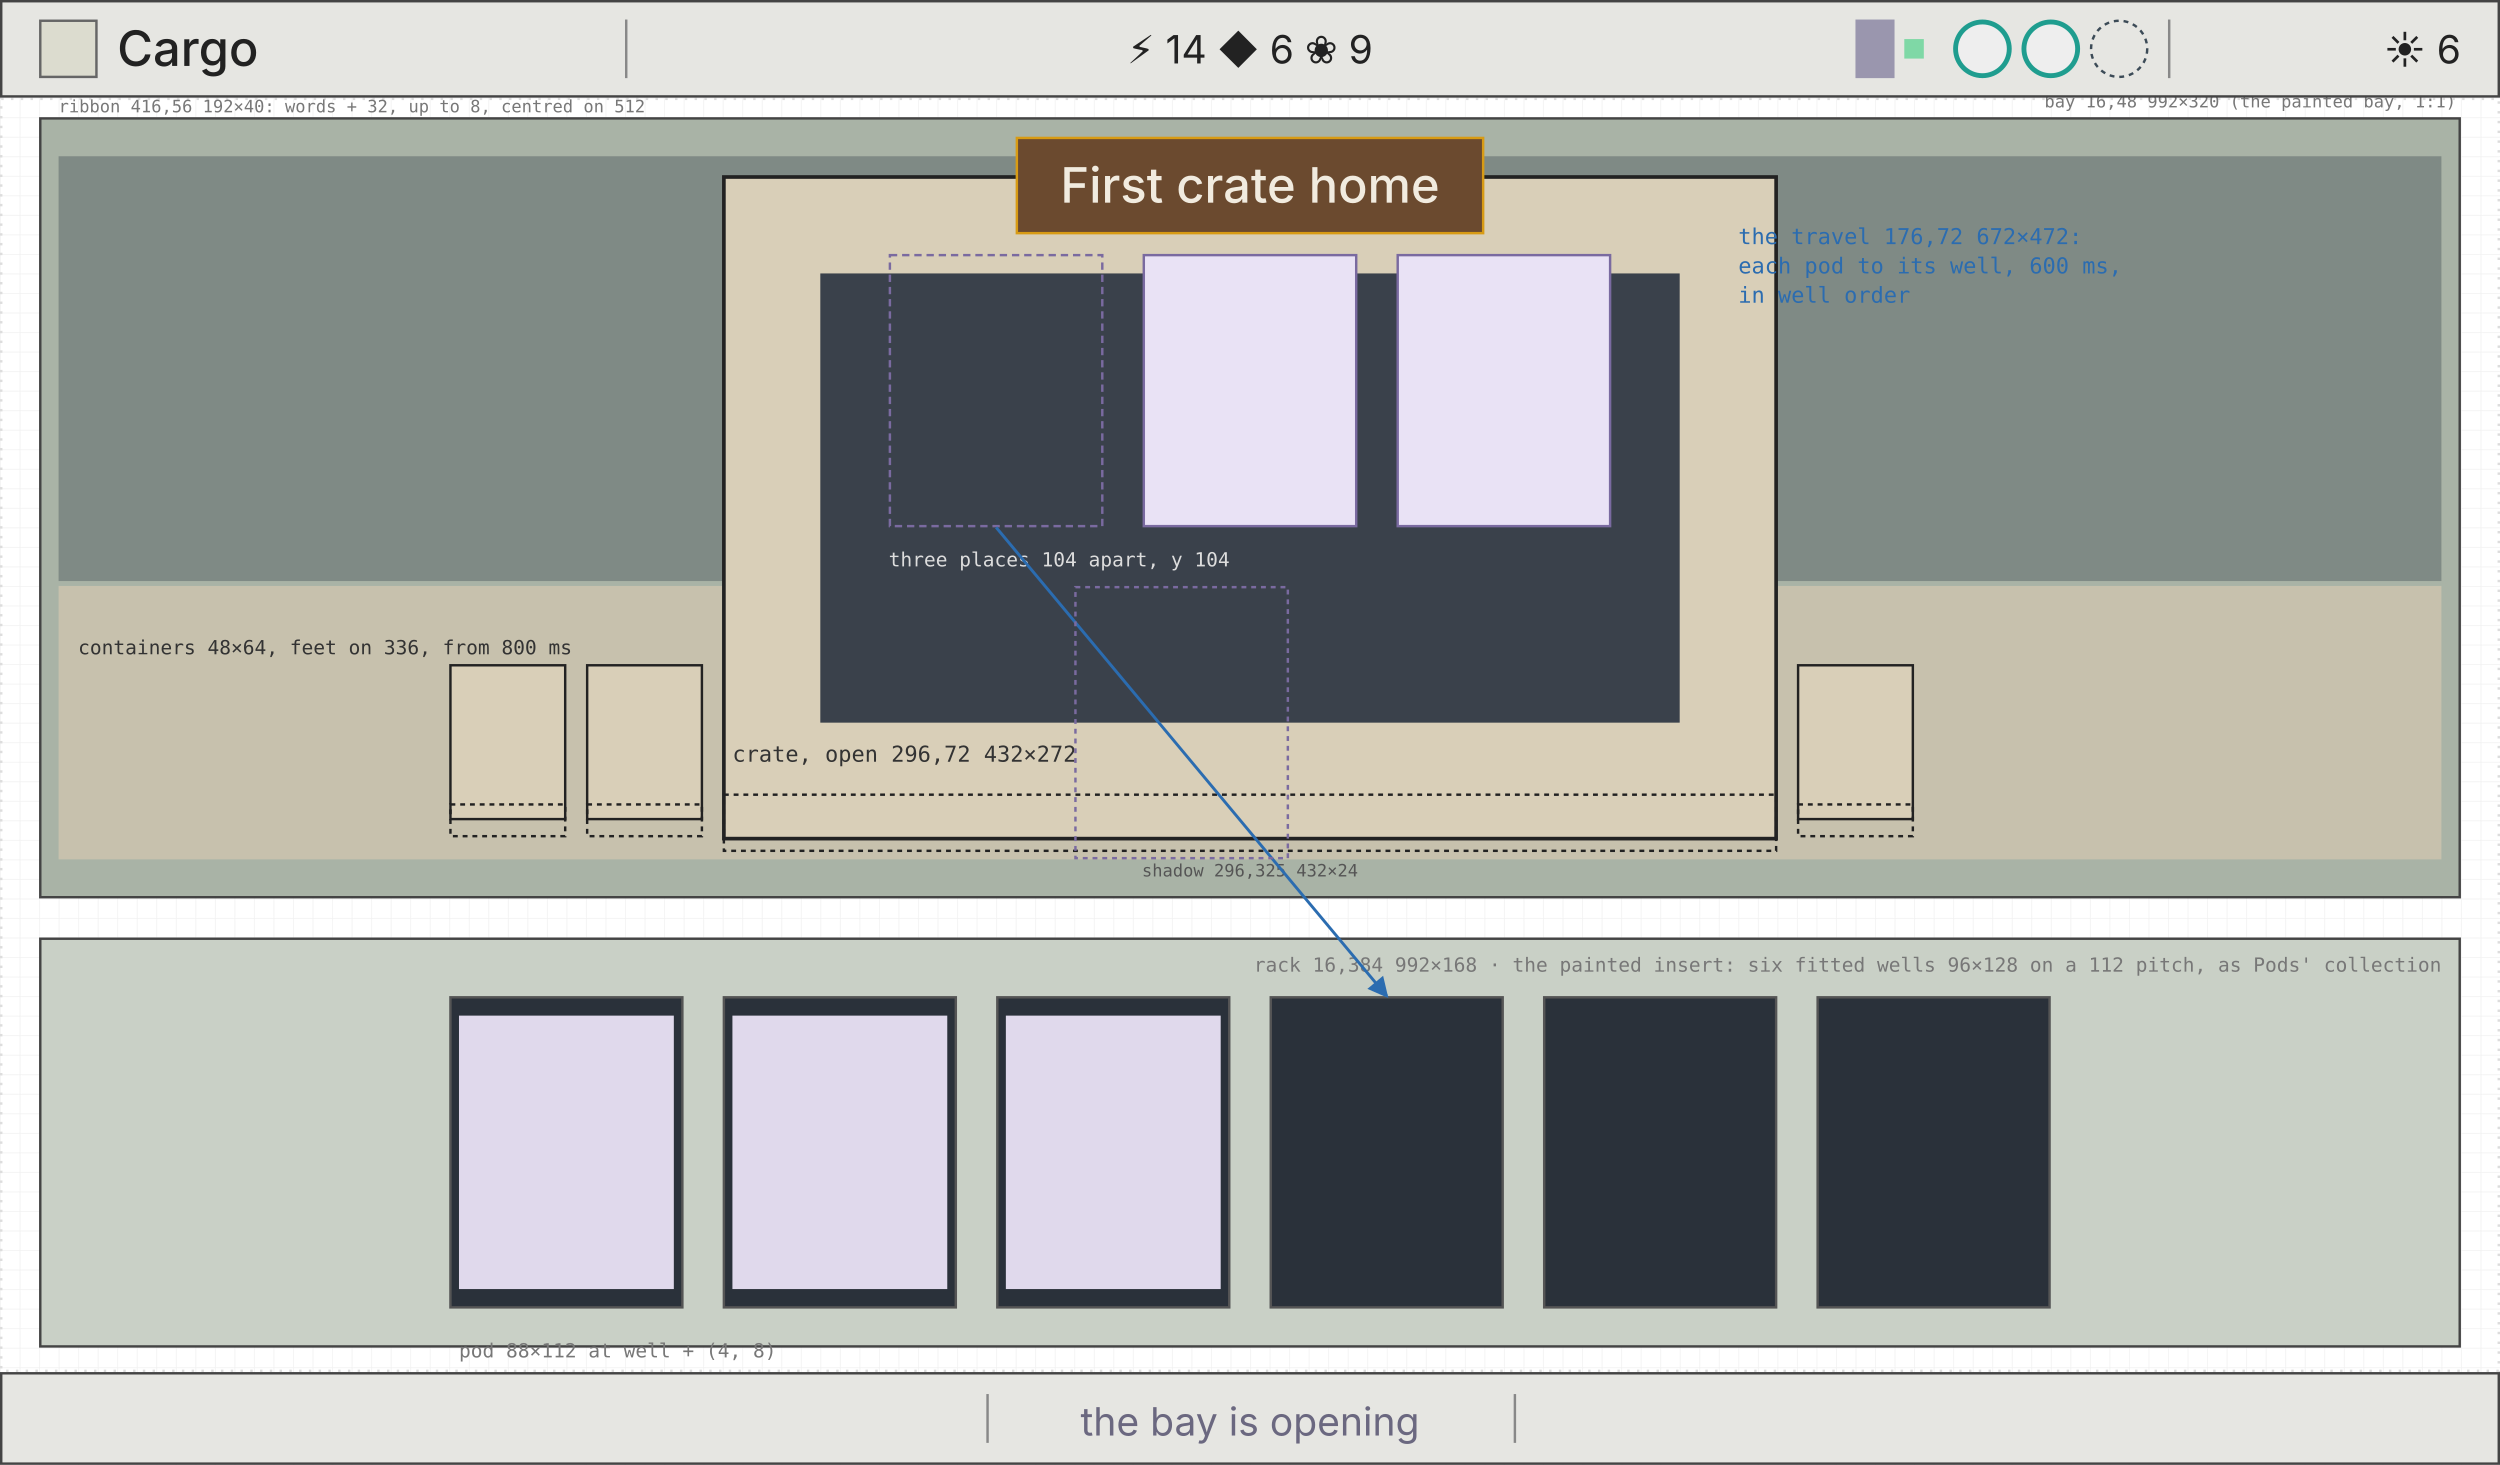
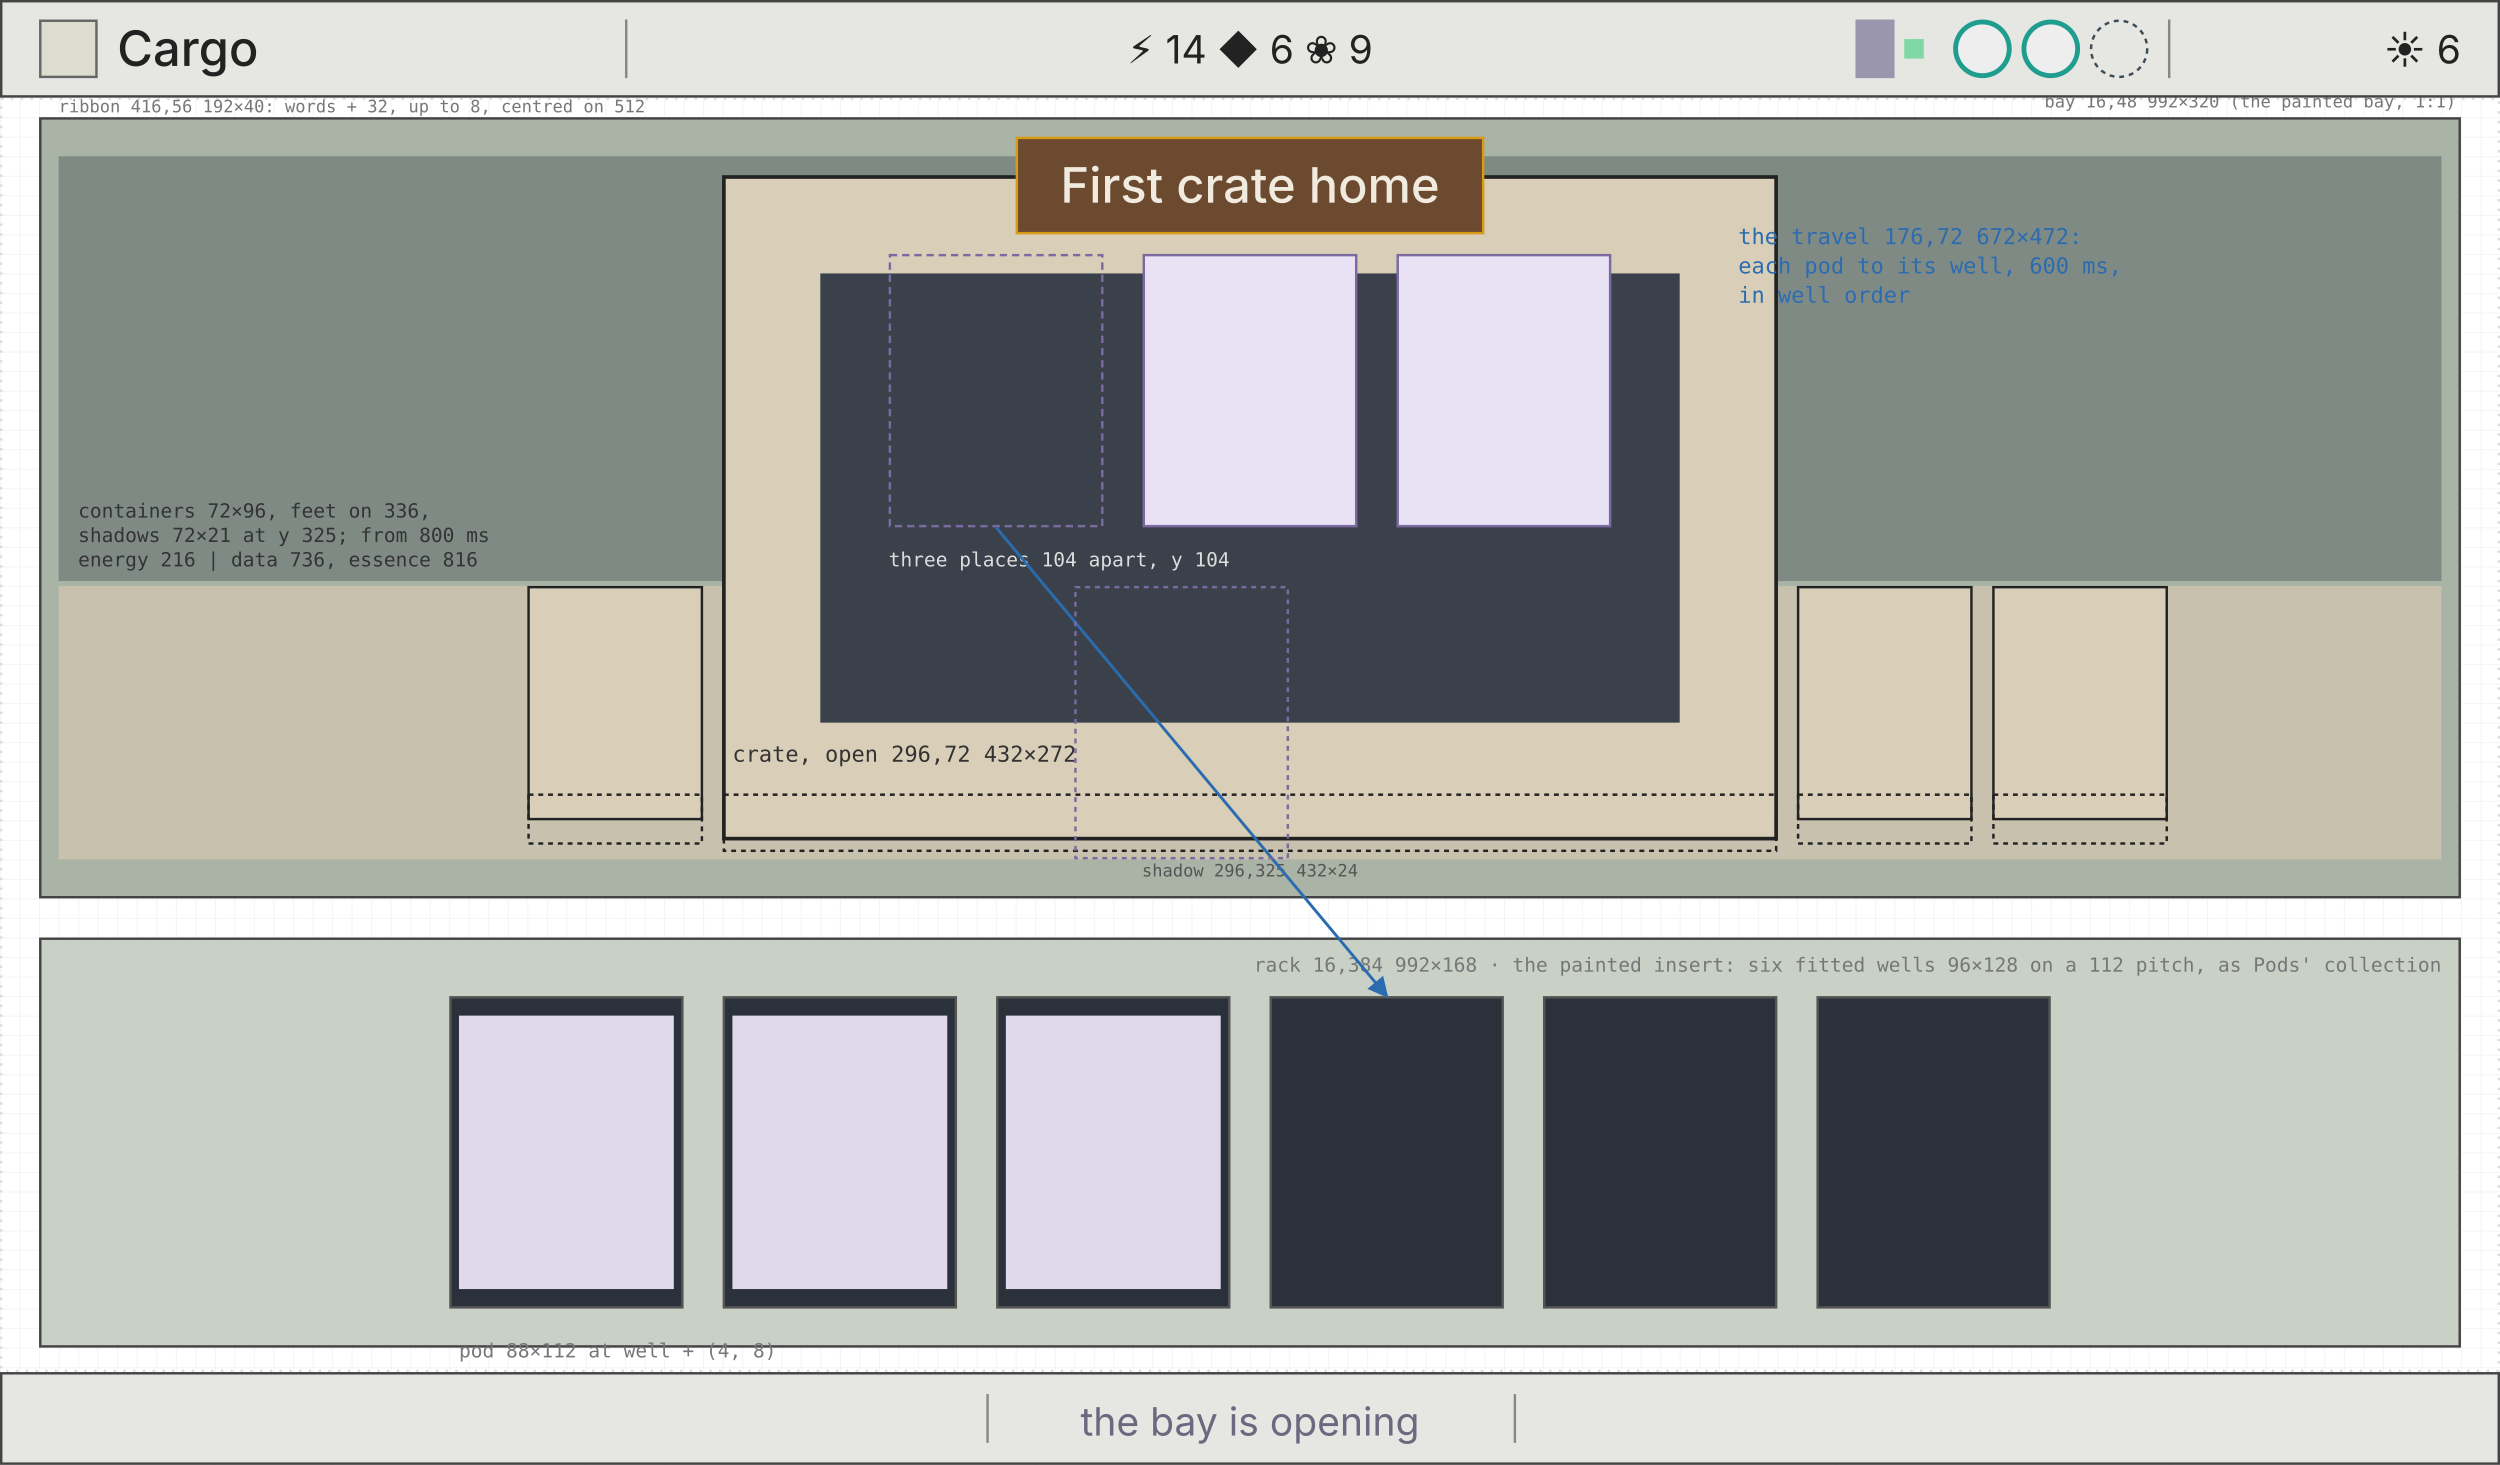
<svg xmlns="http://www.w3.org/2000/svg" viewBox="0 0 1024 600" width="1024" height="600" font-family="Inter, sans-serif">
  <defs>
    <pattern id="g8" width="8" height="8" patternUnits="userSpaceOnUse">
      <path d="M8 0H0V8" fill="none" stroke="#efefef" stroke-width="0.5" />
    </pattern>
    <marker id="ah" viewBox="0 0 8 8" refX="7" refY="4" markerWidth="7" markerHeight="7" orient="auto">
      <path d="M0 0L8 4L0 8z" fill="#2b6cb0" />
    </marker>
  </defs>
  <rect width="1024" height="600" fill="#ffffff" />
  <rect width="1024" height="600" fill="url(#g8)" />
  <rect x="0.5" y="40.5" width="1023" height="521" fill="none" stroke="#ddd" stroke-width="1" stroke-dasharray="1 3" />
  <rect x="16.5" y="48.5" width="991" height="319" fill="#a9b3a6" stroke="#444" stroke-width="1" />
  <text x="1006" y="44" font-size="7" fill="#777" text-anchor="end" font-family="DejaVu Sans Mono, ui-monospace, monospace">bay 16,48 992×320 (the painted bay, 1:1)</text>
  <path d="M24 64h976v174h-976z" fill="#7f8a85" />
  <path d="M24 240h976v112h-976z" fill="#c7c1ad" />
  <rect x="296.5" y="72.5" width="431" height="271" fill="#d9cfb8" stroke="#222" stroke-width="1.5" />
  <path d="M336 112h352v184h-352z" fill="#3a414b" />
  <text x="300" y="312" font-size="9" fill="#333" font-family="DejaVu Sans Mono, ui-monospace, monospace">crate, open 296,72 432×272</text>
  <rect x="296.5" y="325.5" width="431" height="23" fill="none" stroke="#222" stroke-width="1" stroke-dasharray="2 2" />
  <text x="512" y="359" font-size="7" fill="#555" text-anchor="middle" font-family="DejaVu Sans Mono, ui-monospace, monospace">shadow 296,325 432×24</text>
  <rect x="364.5" y="104.5" width="87" height="111" fill="none" stroke="#7a6aa0" stroke-width="1" stroke-dasharray="3 2" />
  <rect x="468.5" y="104.5" width="87" height="111" fill="#e9e2f5" stroke="#7a6aa0" stroke-width="1" />
  <rect x="572.5" y="104.5" width="87" height="111" fill="#e9e2f5" stroke="#7a6aa0" stroke-width="1" />
  <text x="364" y="232" font-size="8" fill="#ddd" font-family="DejaVu Sans Mono, ui-monospace, monospace">three places 104 apart, y 104</text>
  <rect x="16.5" y="384.5" width="991" height="167" fill="#c9d0c6" stroke="#444" stroke-width="1" />
  <text x="1000" y="398" font-size="8" fill="#777" text-anchor="end" font-family="DejaVu Sans Mono, ui-monospace, monospace">rack 16,384 992×168 · the painted insert: six fitted wells 96×128 on a 112 pitch, as Pods' collection</text>
  <rect x="184.5" y="408.5" width="95" height="127" fill="#2a313a" stroke="#555" stroke-width="1" />
  <path d="M188 416h88v112h-88z" fill="#e9e2f5" opacity="0.95" />
  <rect x="296.5" y="408.5" width="95" height="127" fill="#2a313a" stroke="#555" stroke-width="1" />
  <path d="M300 416h88v112h-88z" fill="#e9e2f5" opacity="0.95" />
  <rect x="408.5" y="408.5" width="95" height="127" fill="#2a313a" stroke="#555" stroke-width="1" />
  <path d="M412 416h88v112h-88z" fill="#e9e2f5" opacity="0.95" />
  <rect x="520.5" y="408.5" width="95" height="127" fill="#2a313a" stroke="#555" stroke-width="1" />
  <rect x="632.5" y="408.5" width="95" height="127" fill="#2a313a" stroke="#555" stroke-width="1" />
  <rect x="744.5" y="408.5" width="95" height="127" fill="#2a313a" stroke="#555" stroke-width="1" />
  <text x="188" y="556" font-size="8" fill="#777" font-family="DejaVu Sans Mono, ui-monospace, monospace">pod 88×112 at well + (4, 8)</text>
-   <rect x="184.5" y="272.5" width="47" height="63" fill="#d9cfb8" stroke="#222" stroke-width="1" />
-   <rect x="184.5" y="329.5" width="47" height="13" fill="none" stroke="#222" stroke-width="1" stroke-dasharray="2 2" />
-   <rect x="240.5" y="272.5" width="47" height="63" fill="#d9cfb8" stroke="#222" stroke-width="1" />
-   <rect x="240.5" y="329.5" width="47" height="13" fill="none" stroke="#222" stroke-width="1" stroke-dasharray="2 2" />
-   <rect x="736.5" y="272.5" width="47" height="63" fill="#d9cfb8" stroke="#222" stroke-width="1" />
-   <rect x="736.5" y="329.5" width="47" height="13" fill="none" stroke="#222" stroke-width="1" stroke-dasharray="2 2" />
-   <text x="32" y="268" font-size="8" fill="#333" font-family="DejaVu Sans Mono, ui-monospace, monospace">containers 48×64, feet on 336, from 800 ms</text>
+   <rect x="216.5" y="240.5" width="71" height="95" fill="#d9cfb8" stroke="#222" stroke-width="1" />
+   <rect x="216.5" y="325.5" width="71" height="20" fill="none" stroke="#222" stroke-width="1" stroke-dasharray="2 2" />
+   <rect x="736.5" y="240.5" width="71" height="95" fill="#d9cfb8" stroke="#222" stroke-width="1" />
+   <rect x="736.5" y="325.5" width="71" height="20" fill="none" stroke="#222" stroke-width="1" stroke-dasharray="2 2" />
+   <rect x="816.5" y="240.5" width="71" height="95" fill="#d9cfb8" stroke="#222" stroke-width="1" />
+   <rect x="816.5" y="325.5" width="71" height="20" fill="none" stroke="#222" stroke-width="1" stroke-dasharray="2 2" />
+   <text x="32" y="212" font-size="8" fill="#333" font-family="DejaVu Sans Mono, ui-monospace, monospace">containers 72×96, feet on 336,</text>
+   <text x="32" y="222" font-size="8" fill="#333" font-family="DejaVu Sans Mono, ui-monospace, monospace">shadows 72×21 at y 325; from 800 ms</text>
+   <text x="32" y="232" font-size="8" fill="#333" font-family="DejaVu Sans Mono, ui-monospace, monospace">energy 216 | data 736, essence 816</text>
  <path d="M408 216L568 408" fill="none" stroke="#2b6cb0" stroke-width="1.2" marker-end="url(#ah)" />
  <rect x="440.5" y="240.5" width="87" height="111" fill="none" stroke="#7a6aa0" stroke-width="1" stroke-dasharray="2 2" />
  <text x="712" y="100" font-size="9" fill="#2b6cb0" font-family="DejaVu Sans Mono, ui-monospace, monospace">the travel 176,72 672×472:</text>
  <text x="712" y="112" font-size="9" fill="#2b6cb0" font-family="DejaVu Sans Mono, ui-monospace, monospace">each pod to its well, 600 ms,</text>
  <text x="712" y="124" font-size="9" fill="#2b6cb0" font-family="DejaVu Sans Mono, ui-monospace, monospace">in well order</text>
  <rect x="416.5" y="56.5" width="191" height="39" fill="#6b4a2f" stroke="#d89b14" stroke-width="1" />
  <text x="512" y="83" font-size="20" fill="#f1ebdf" text-anchor="middle" font-weight="500">First crate home</text>
  <text x="24" y="46" font-size="7" fill="#777" font-family="DejaVu Sans Mono, ui-monospace, monospace">ribbon 416,56 192×40: words + 32, up to 8, centred on 512</text>
  <rect x="0.5" y="0.5" width="1023" height="39" fill="#e6e6e2" stroke="#444" stroke-width="1" />
  <rect x="16.5" y="8.5" width="23" height="23" fill="#dcdccf" stroke="#666" stroke-width="1" />
  <text x="48" y="27" font-size="20" fill="#222" font-weight="500">Cargo</text>
  <path d="M256 8h1v24h-1z" fill="#888" />
  <path d="M888 8h1v24h-1z" fill="#888" />
  <text x="512" y="26" font-size="16" fill="#222" text-anchor="middle">⚡ 14   ◆ 6   ❀ 9</text>
  <path d="M760 8h16v24h-16z" fill="#9a96ae" />
  <path d="M780 16h8v8h-8z" fill="#7fd8a6" />
  <circle cx="812" cy="20" r="11" fill="#eee" stroke="#1f9d8f" stroke-width="2" />
  <circle cx="840" cy="20" r="11" fill="#eee" stroke="#1f9d8f" stroke-width="2" />
  <circle cx="868" cy="20" r="11.5" fill="none" stroke="#3c4b57" stroke-width="1" stroke-dasharray="2 2" />
  <text x="1008" y="26" font-size="16" fill="#222" text-anchor="end">☀ 6</text>
  <rect x="0.5" y="562.5" width="1023" height="37" fill="#e6e6e2" stroke="#444" stroke-width="1" />
  <path d="M404 571h1v20h-1z" fill="#888" />
  <path d="M620 571h1v20h-1z" fill="#888" />
  <text x="512" y="588" font-size="16" fill="#6b6880" text-anchor="middle">the bay is opening</text>
</svg>
